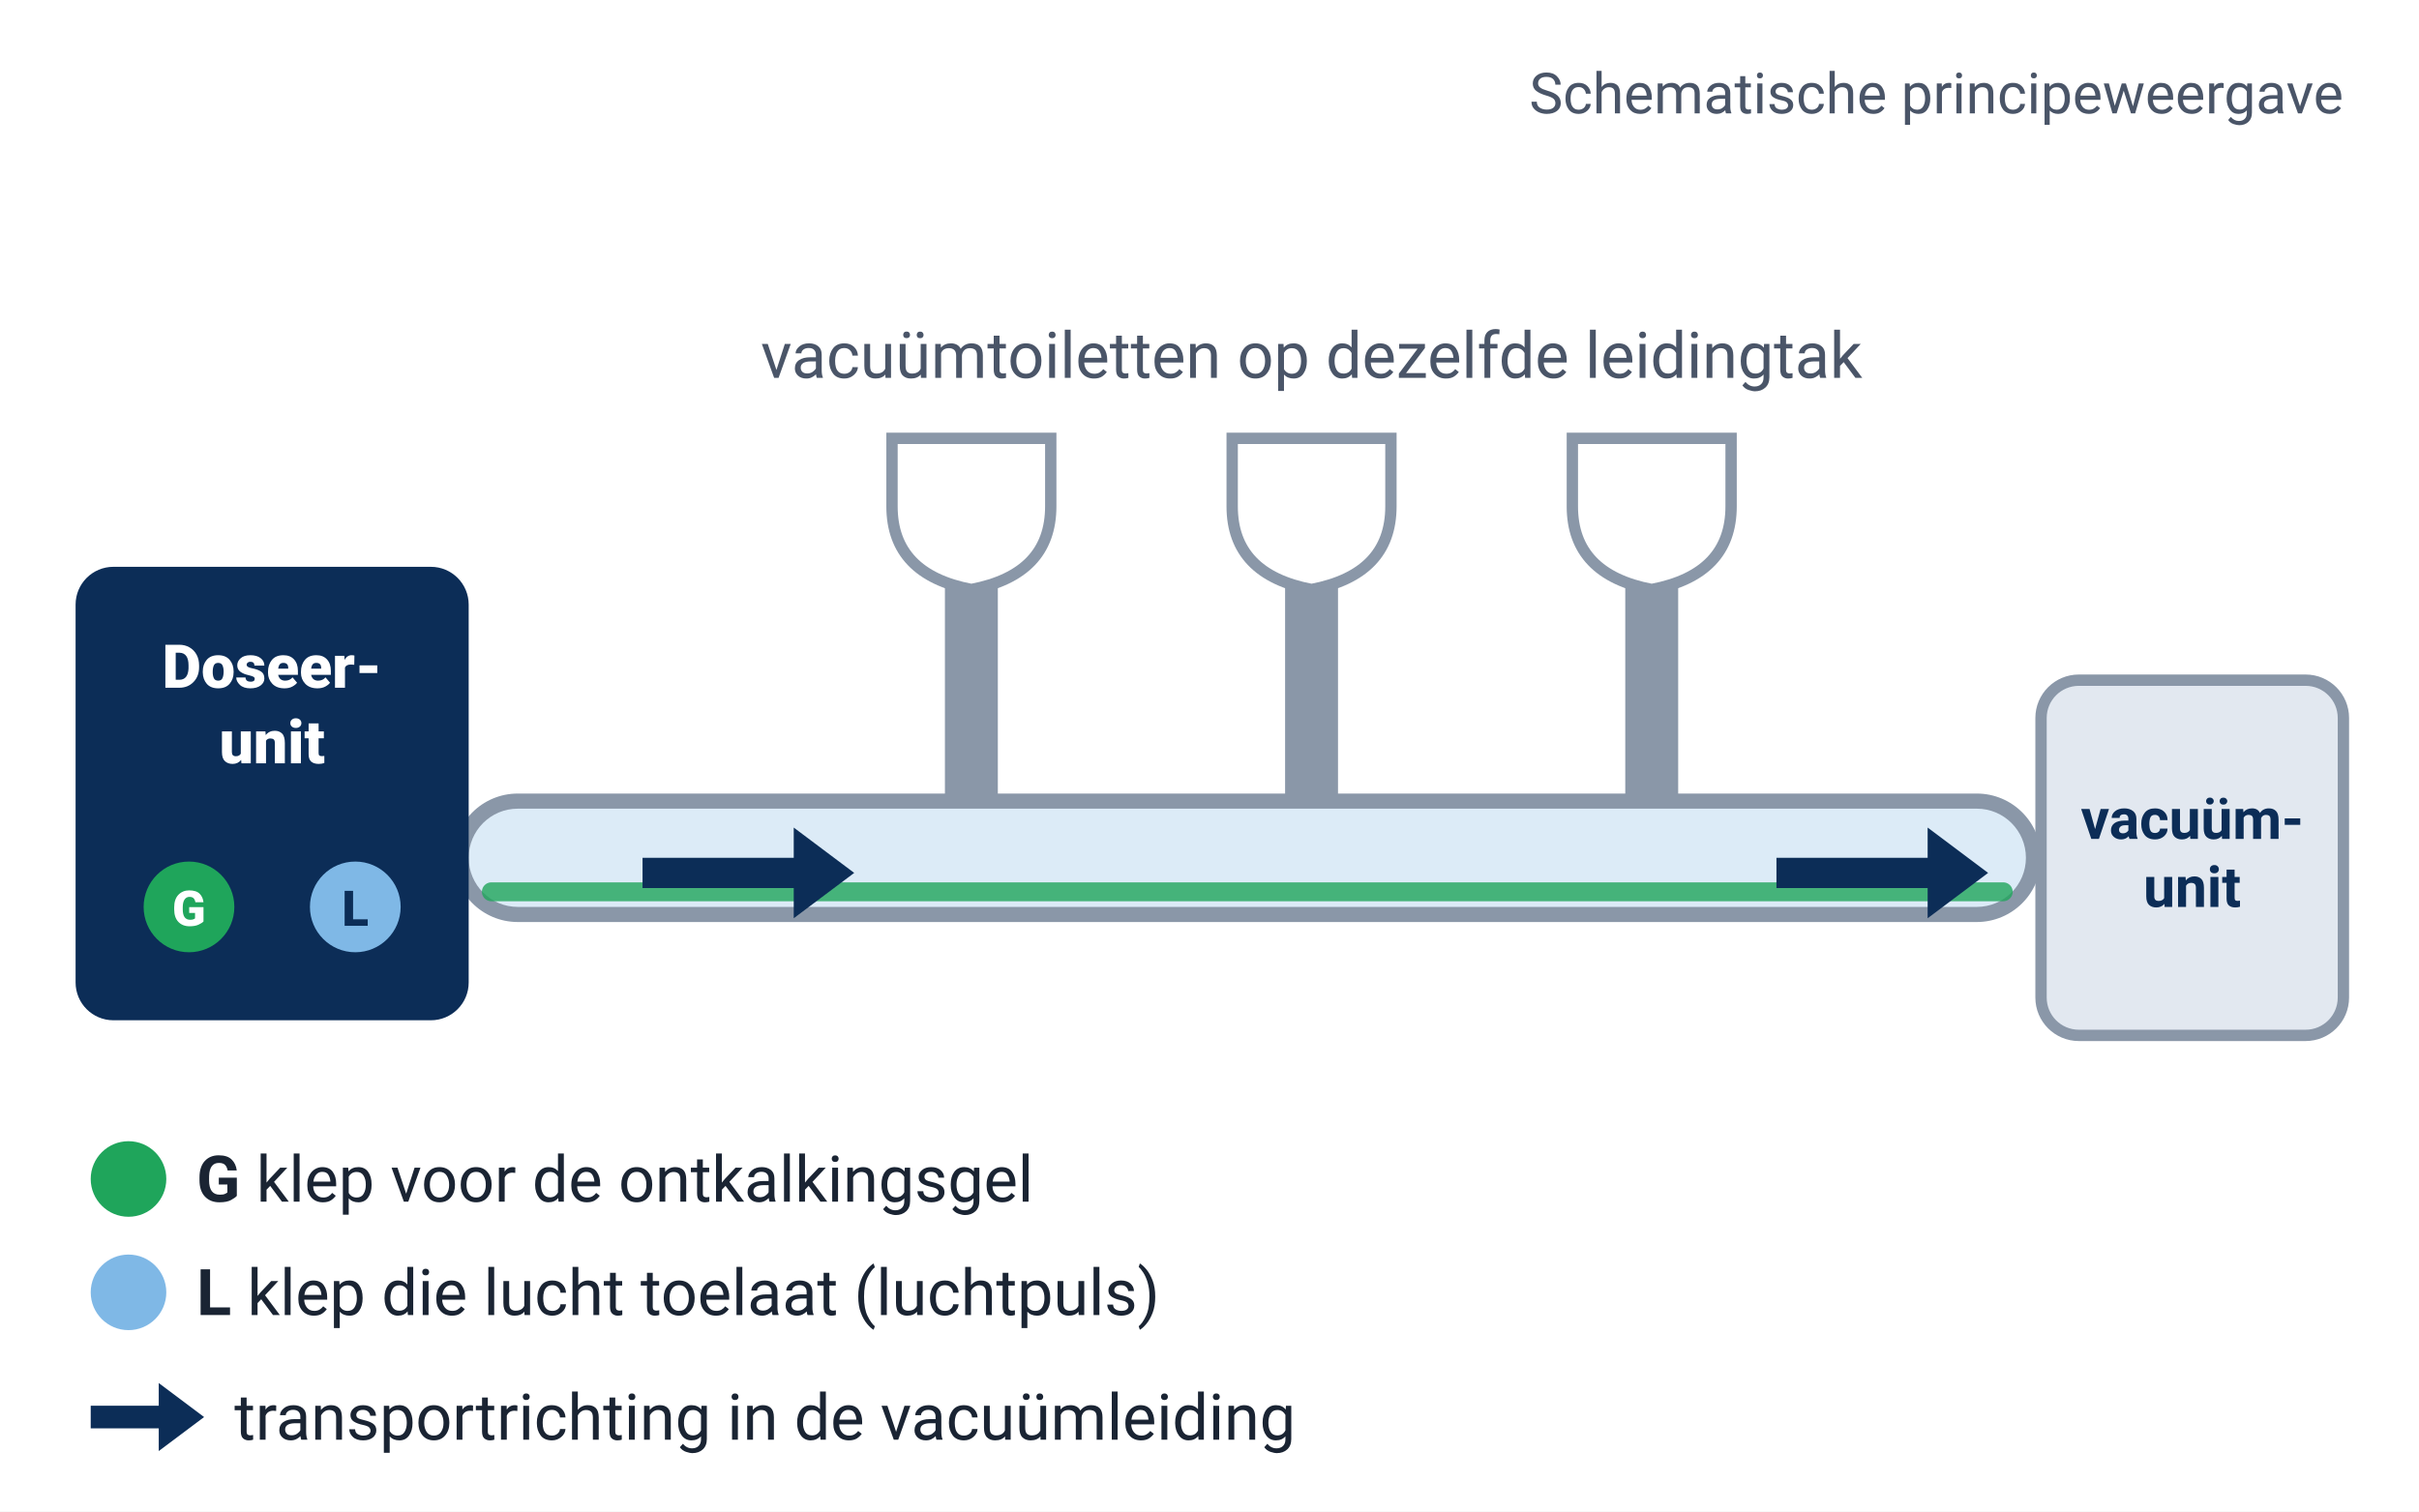
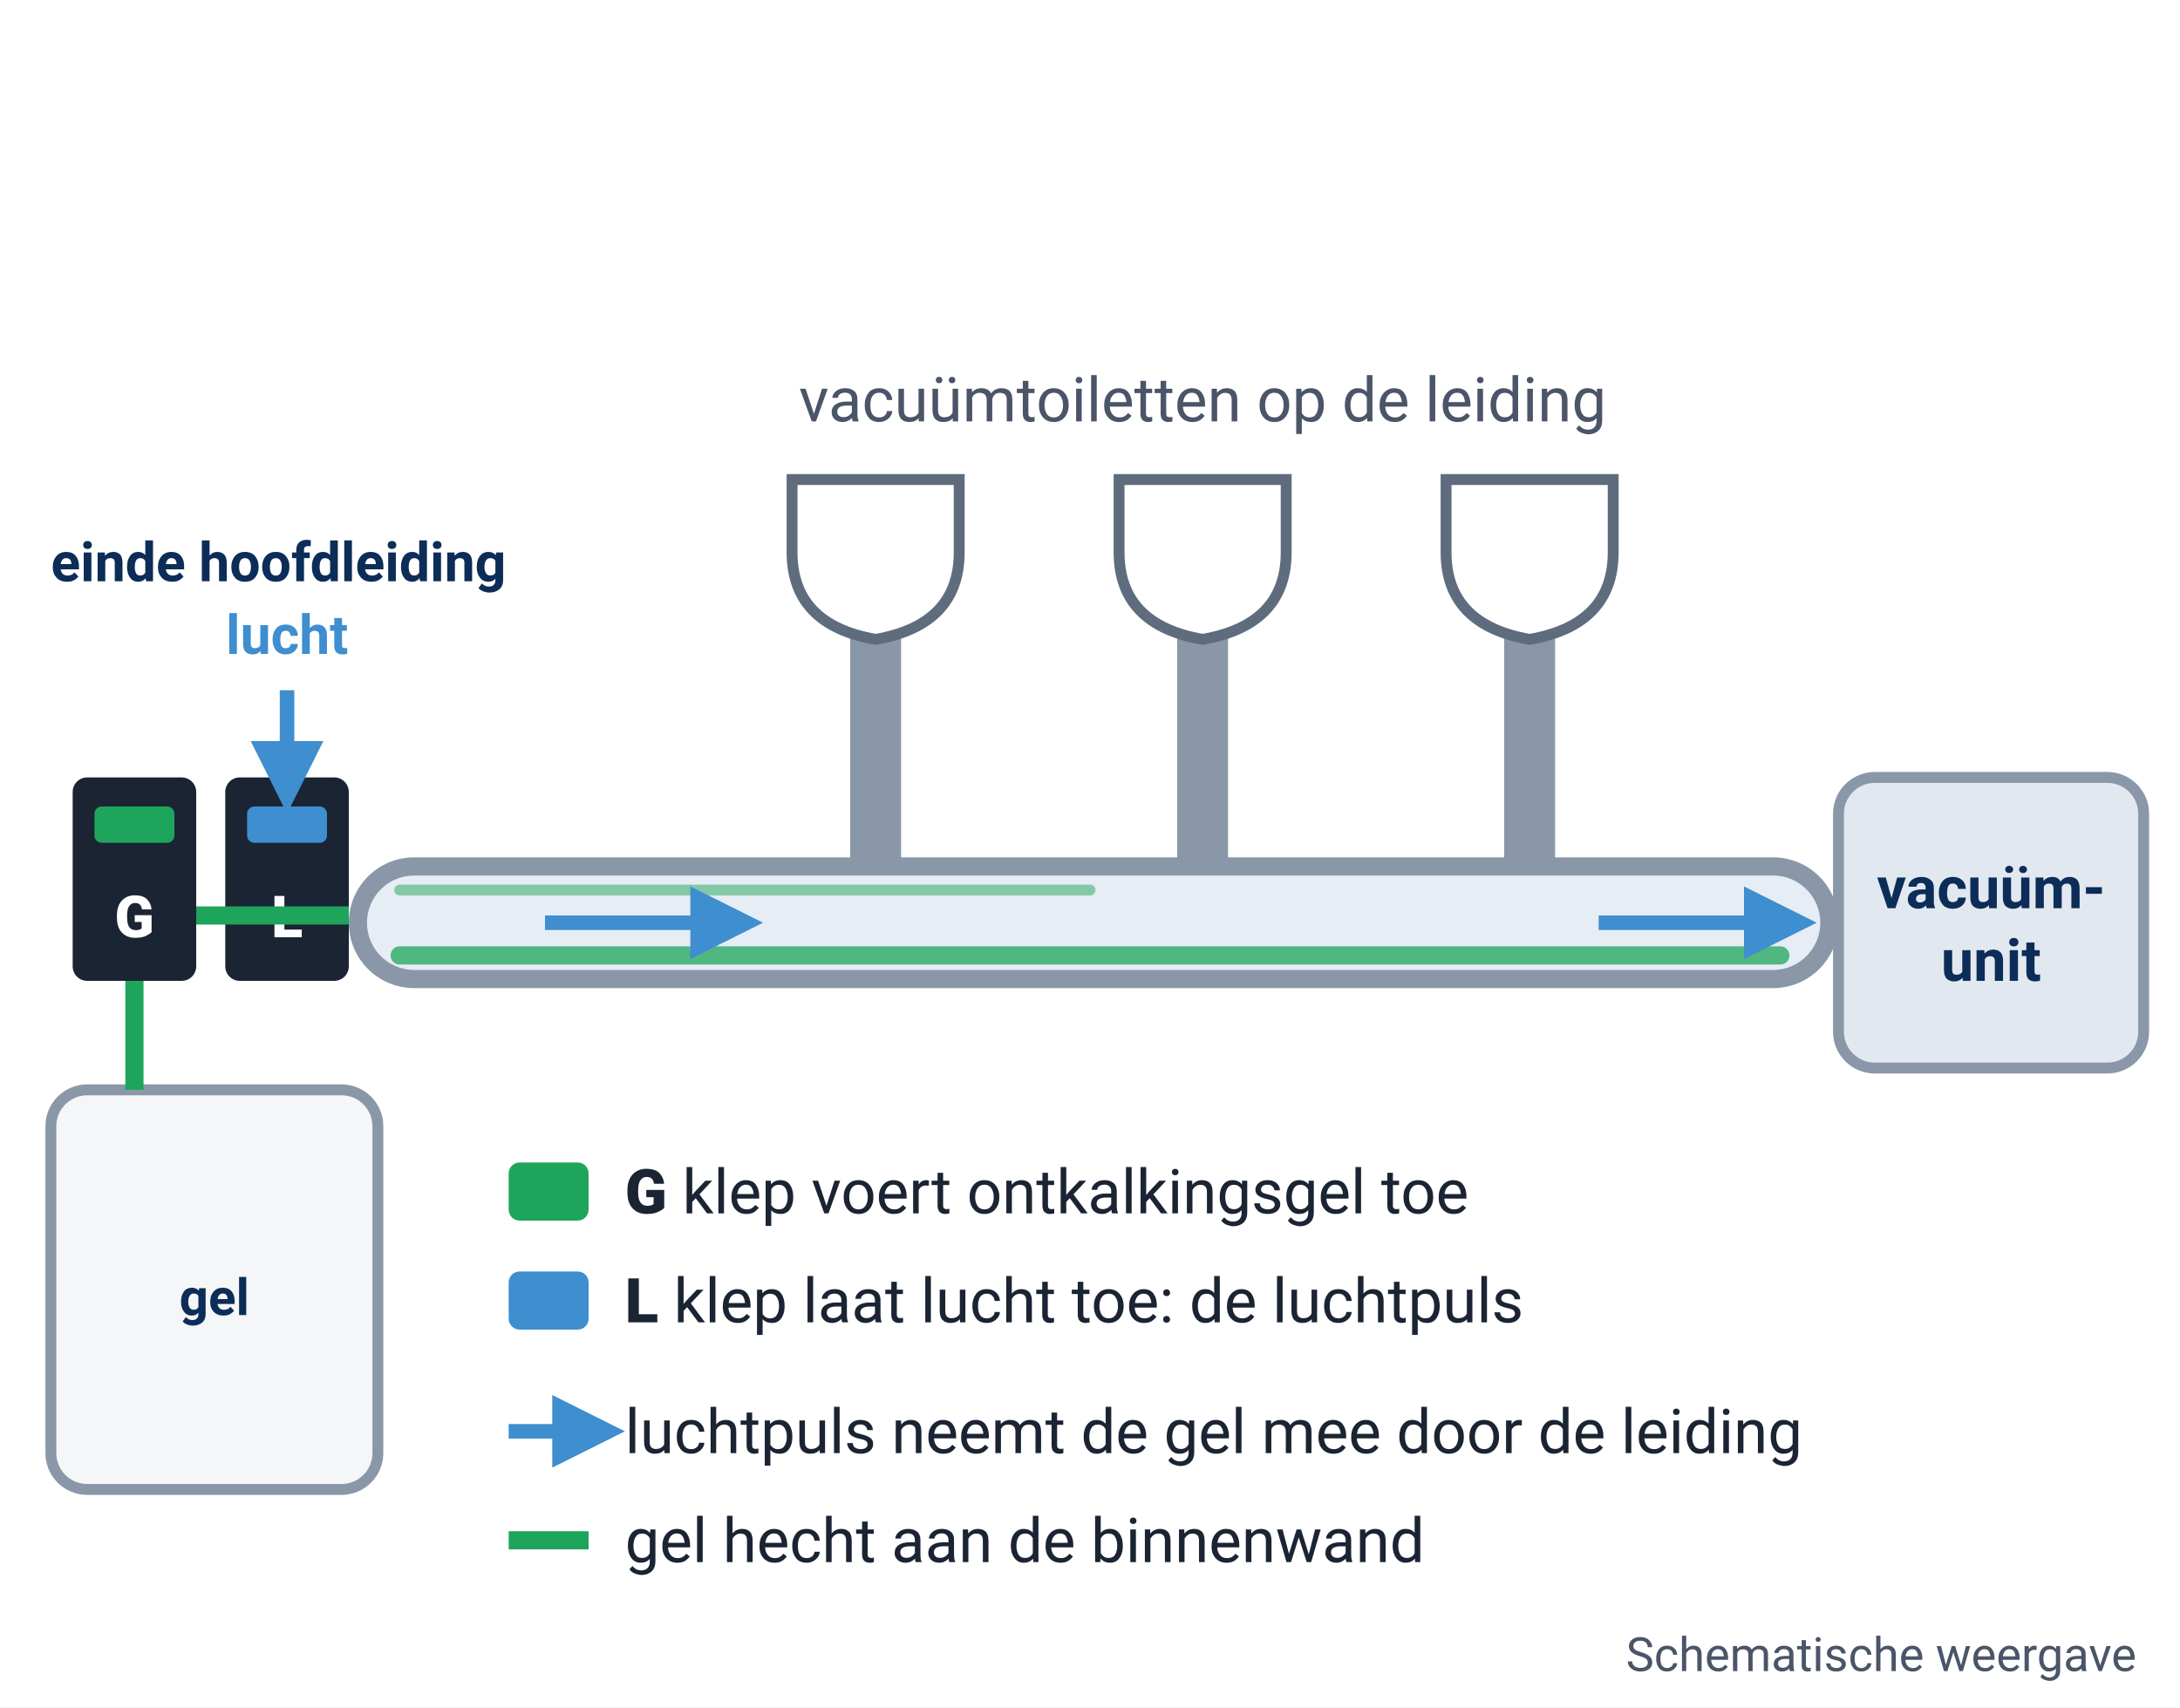
- <svg xmlns="http://www.w3.org/2000/svg" viewBox="0 0 640 400" role="img" aria-labelledby="t d" font-family="system-ui, -apple-system, 'Segoe UI', Roboto, Arial, sans-serif">
-   <rect width="640" height="400" fill="#FFFFFF" />
-   <rect x="120" y="210" width="420" height="34" rx="17" fill="#8A97A8" />
-   <rect x="124" y="214" width="412" height="26" rx="13" fill="#DCEBF7" />
-   <path d="M130 236 H530" stroke="#1FA55B" stroke-width="5" stroke-linecap="round" opacity=".8" />
-   <g fill="#8A97A8">
-     <rect x="250" y="150" width="14" height="62" />
-     <rect x="340" y="150" width="14" height="62" />
-     <rect x="430" y="150" width="14" height="62" />
+ <svg xmlns="http://www.w3.org/2000/svg" viewBox="0 0 600 470" role="img" aria-labelledby="t d" font-family="system-ui, -apple-system, 'Segoe UI', Roboto, Arial, sans-serif">
+   <defs>
+     <marker id="flow" viewBox="0 0 10 10" refX="5" refY="5" markerWidth="5" markerHeight="5" orient="auto">
+       <path d="M0 0 L10 5 L0 10 z" fill="#157A43" />
+     </marker>
+     <marker id="air" viewBox="0 0 10 10" refX="5" refY="5" markerWidth="5" markerHeight="5" orient="auto">
+       <path d="M0 0 L10 5 L0 10 z" fill="#3E8ED0" />
+     </marker>
+   </defs>
+   <rect width="600" height="470" fill="#FFFFFF" />
+   <rect x="96" y="236" width="410" height="36" rx="18" fill="#8A97A8" />
+   <rect x="101" y="241" width="400" height="26" rx="13" fill="#E6EDF5" />
+   <path d="M110 263 H490" stroke="#1FA55B" stroke-width="5" stroke-linecap="round" opacity=".75" />
+   <path d="M110 245 H300" stroke="#1FA55B" stroke-width="3" stroke-linecap="round" opacity=".5" />
+   <g>
+     <rect x="234" y="170" width="14" height="68" fill="#8A97A8" />
+     <rect x="324" y="170" width="14" height="68" fill="#8A97A8" />
+     <rect x="414" y="170" width="14" height="68" fill="#8A97A8" />
+     <g fill="#fff" stroke="#5E6C7E" stroke-width="3">
+       <path d="M218 132 h46 v20 q0 20 -23 24 q-23 -4 -23 -24 z" />
+       <path d="M308 132 h46 v20 q0 20 -23 24 q-23 -4 -23 -24 z" />
+       <path d="M398 132 h46 v20 q0 20 -23 24 q-23 -4 -23 -24 z" />
+     </g>
  </g>
-   <g fill="#FFFFFF" stroke="#8A97A8" stroke-width="3">
-     <path d="M236 116 h42 v18 q0 18 -21 22 q-21 -4 -21 -22 z" />
-     <path d="M326 116 h42 v18 q0 18 -21 22 q-21 -4 -21 -22 z" />
-     <path d="M416 116 h42 v18 q0 18 -21 22 q-21 -4 -21 -22 z" />
+   <text x="331" y="116" text-anchor="middle" font-size="17" fill="#4A5568">vacuümtoiletten op de leiding</text>
+   <rect x="506" y="214" width="84" height="80" rx="10" fill="#E2E8F0" stroke="#8A97A8" stroke-width="3" />
+   <text x="548" y="250" text-anchor="middle" font-size="16" font-weight="700" fill="#0C2D57">vacuüm-</text>
+   <text x="548" y="270" text-anchor="middle" font-size="16" font-weight="700" fill="#0C2D57">unit</text>
+   <rect x="14" y="300" width="90" height="110" rx="10" fill="#F4F6F8" stroke="#8A97A8" stroke-width="3" />
+   <text x="59" y="362" text-anchor="middle" font-size="14" font-weight="700" fill="#0C2D57">gel</text>
+   <rect x="20" y="214" width="34" height="56" rx="4" fill="#1A2433" />
+   <rect x="62" y="214" width="34" height="56" rx="4" fill="#1A2433" />
+   <rect x="26" y="222" width="22" height="10" rx="2" fill="#1FA55B" />
+   <rect x="68" y="222" width="22" height="10" rx="2" fill="#3E8ED0" />
+   <text x="37" y="258" text-anchor="middle" font-size="16" font-weight="800" fill="#fff">G</text>
+   <text x="79" y="258" text-anchor="middle" font-size="16" font-weight="800" fill="#fff">L</text>
+   <path d="M37 300 V270" stroke="#1FA55B" stroke-width="5" />
+   <path d="M54 252 H96" stroke="#1FA55B" stroke-width="5" />
+   <path d="M79 190 V214" stroke="#3E8ED0" stroke-width="4" marker-end="url(#air)" />
+   <text x="79" y="180" text-anchor="middle" font-size="15" fill="#3E8ED0" font-weight="700">lucht</text>
+   <path d="M150 254 H200" stroke="#3E8ED0" stroke-width="4" marker-end="url(#air)" />
+   <path d="M440 254 H490" stroke="#3E8ED0" stroke-width="4" marker-end="url(#air)" />
+   <g font-size="17" fill="#1A2433">
+     <rect x="140" y="320" width="22" height="16" rx="3" fill="#1FA55B" />
+     <text x="172" y="334">
+       <tspan font-weight="800">G</tspan> klep voert ontkalkingsgel toe</text>
+     <rect x="140" y="350" width="22" height="16" rx="3" fill="#3E8ED0" />
+     <text x="172" y="364">
+       <tspan font-weight="800">L</tspan> klep laat lucht toe: de luchtpuls</text>
+     <path d="M140 394 H162" stroke="#3E8ED0" stroke-width="4" marker-end="url(#air)" />
+     <text x="172" y="400">luchtpuls neemt de gel mee door de leiding</text>
+     <path d="M140 424 H162" stroke="#1FA55B" stroke-width="5" />
+     <text x="172" y="430">gel hecht aan de binnenwand</text>
  </g>
-   <text x="347" y="100" text-anchor="middle" font-size="17" fill="#4A5568">vacuümtoiletten op dezelfde leidingtak</text>
-   <rect x="20" y="150" width="104" height="120" rx="10" fill="#0C2D57" />
-   <text x="72" y="182" text-anchor="middle" font-size="16" font-weight="800" fill="#fff">Doseer-</text>
-   <text x="72" y="202" text-anchor="middle" font-size="16" font-weight="800" fill="#fff">unit</text>
-   <circle cx="50" cy="240" r="12" fill="#1FA55B" />
-   <text x="50" y="245" text-anchor="middle" font-size="13" font-weight="800" fill="#fff">G</text>
-   <circle cx="94" cy="240" r="12" fill="#7FB8E6" />
-   <text x="94" y="245" text-anchor="middle" font-size="13" font-weight="800" fill="#0C2D57">L</text>
-   <rect x="540" y="180" width="80" height="94" rx="10" fill="#E2E8F0" stroke="#8A97A8" stroke-width="3" />
-   <text x="580" y="222" text-anchor="middle" font-size="15" font-weight="700" fill="#0C2D57">vacuüm-</text>
-   <text x="580" y="240" text-anchor="middle" font-size="15" font-weight="700" fill="#0C2D57">unit</text>
-   <g fill="#0C2D57">
-     <path d="M170 227 h40 v-8 l16 12 l-16 12 v-8 h-40 z" />
-     <path d="M470 227 h40 v-8 l16 12 l-16 12 v-8 h-40 z" />
-   </g>
-   <g font-size="17" fill="#1A2433">
-     <circle cx="34" cy="312" r="10" fill="#1FA55B" />
-     <text x="52" y="318">
-       <tspan font-weight="700">G</tspan>  klep voor de ontkalkingsgel</text>
-     <circle cx="34" cy="342" r="10" fill="#7FB8E6" />
-     <text x="52" y="348">
-       <tspan font-weight="700">L</tspan>  klep die lucht toelaat (luchtpuls)</text>
-     <path d="M24 372 h18 v-6 l12 9 l-12 9 v-6 h-18 z" fill="#0C2D57" />
-     <text x="62" y="381">transportrichting in de vacuümleiding</text>
-   </g>
-   <text x="620" y="30" text-anchor="end" font-size="15" fill="#4A5568">Schematische principeweergave</text>
+   <text x="14" y="160" font-size="15" font-weight="700" fill="#0C2D57">einde hoofdleiding</text>
+   <text x="588" y="460" text-anchor="end" font-size="13" fill="#4A5568">Schematische weergave</text>
</svg>
